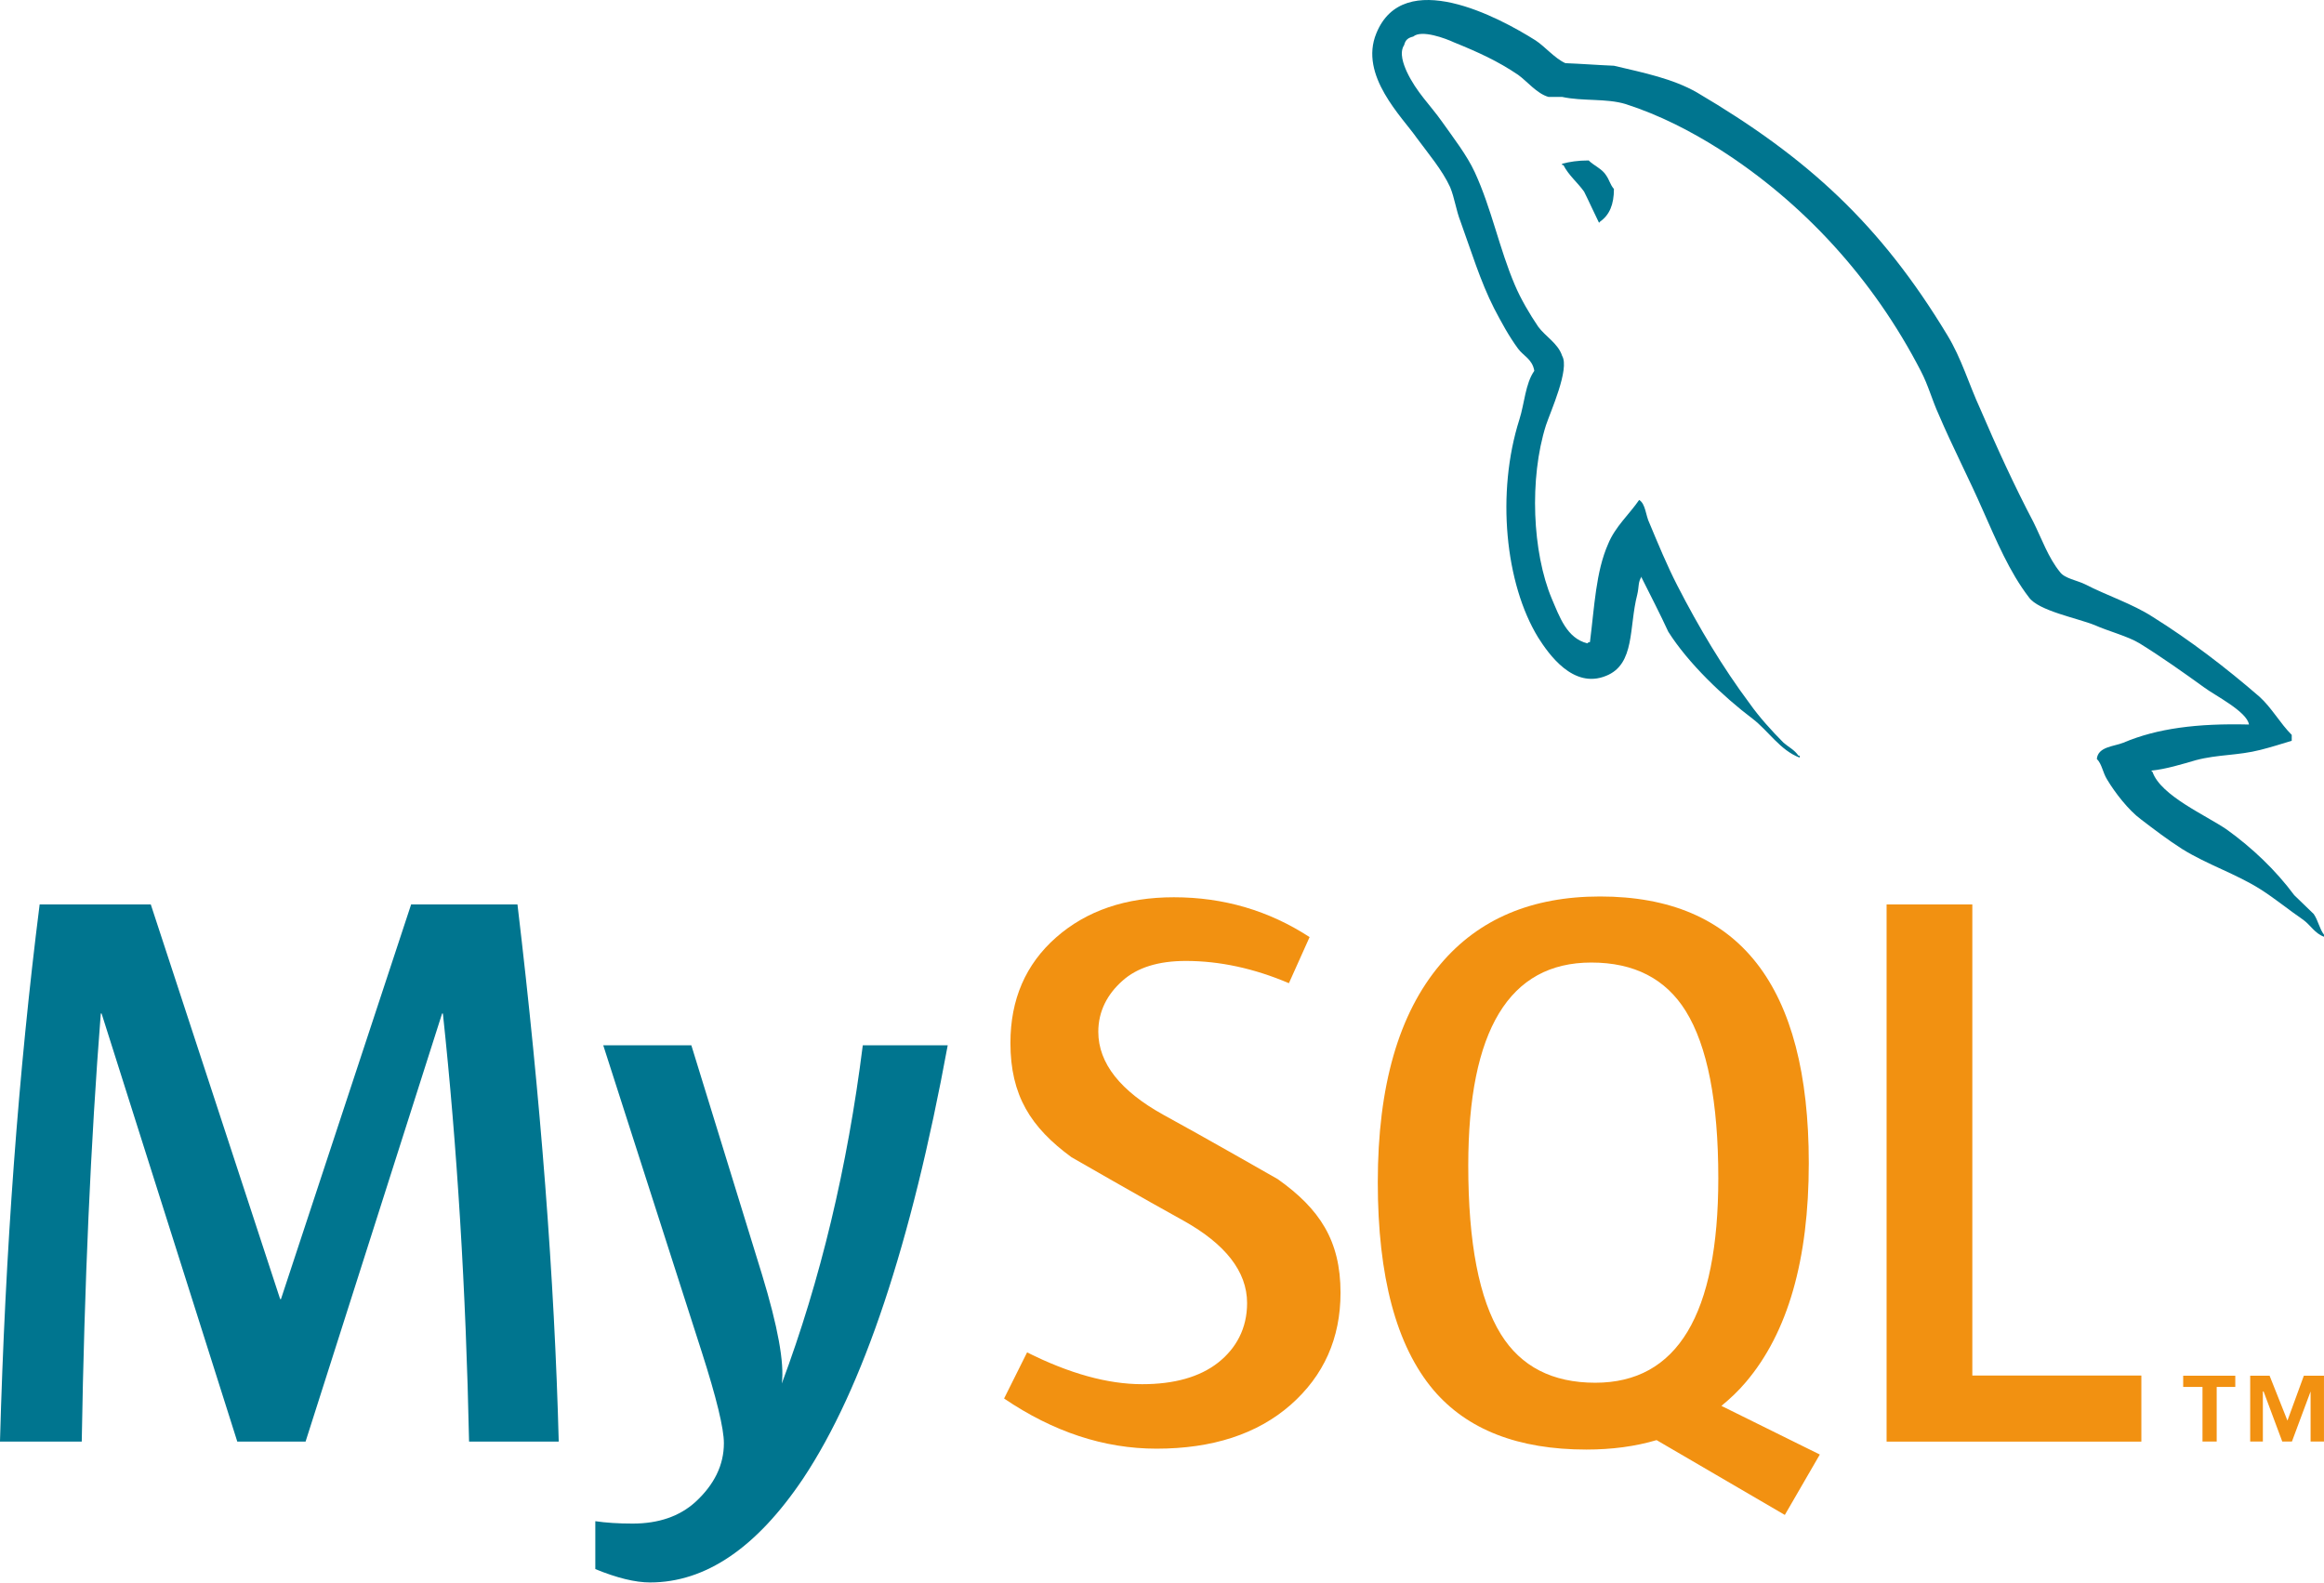
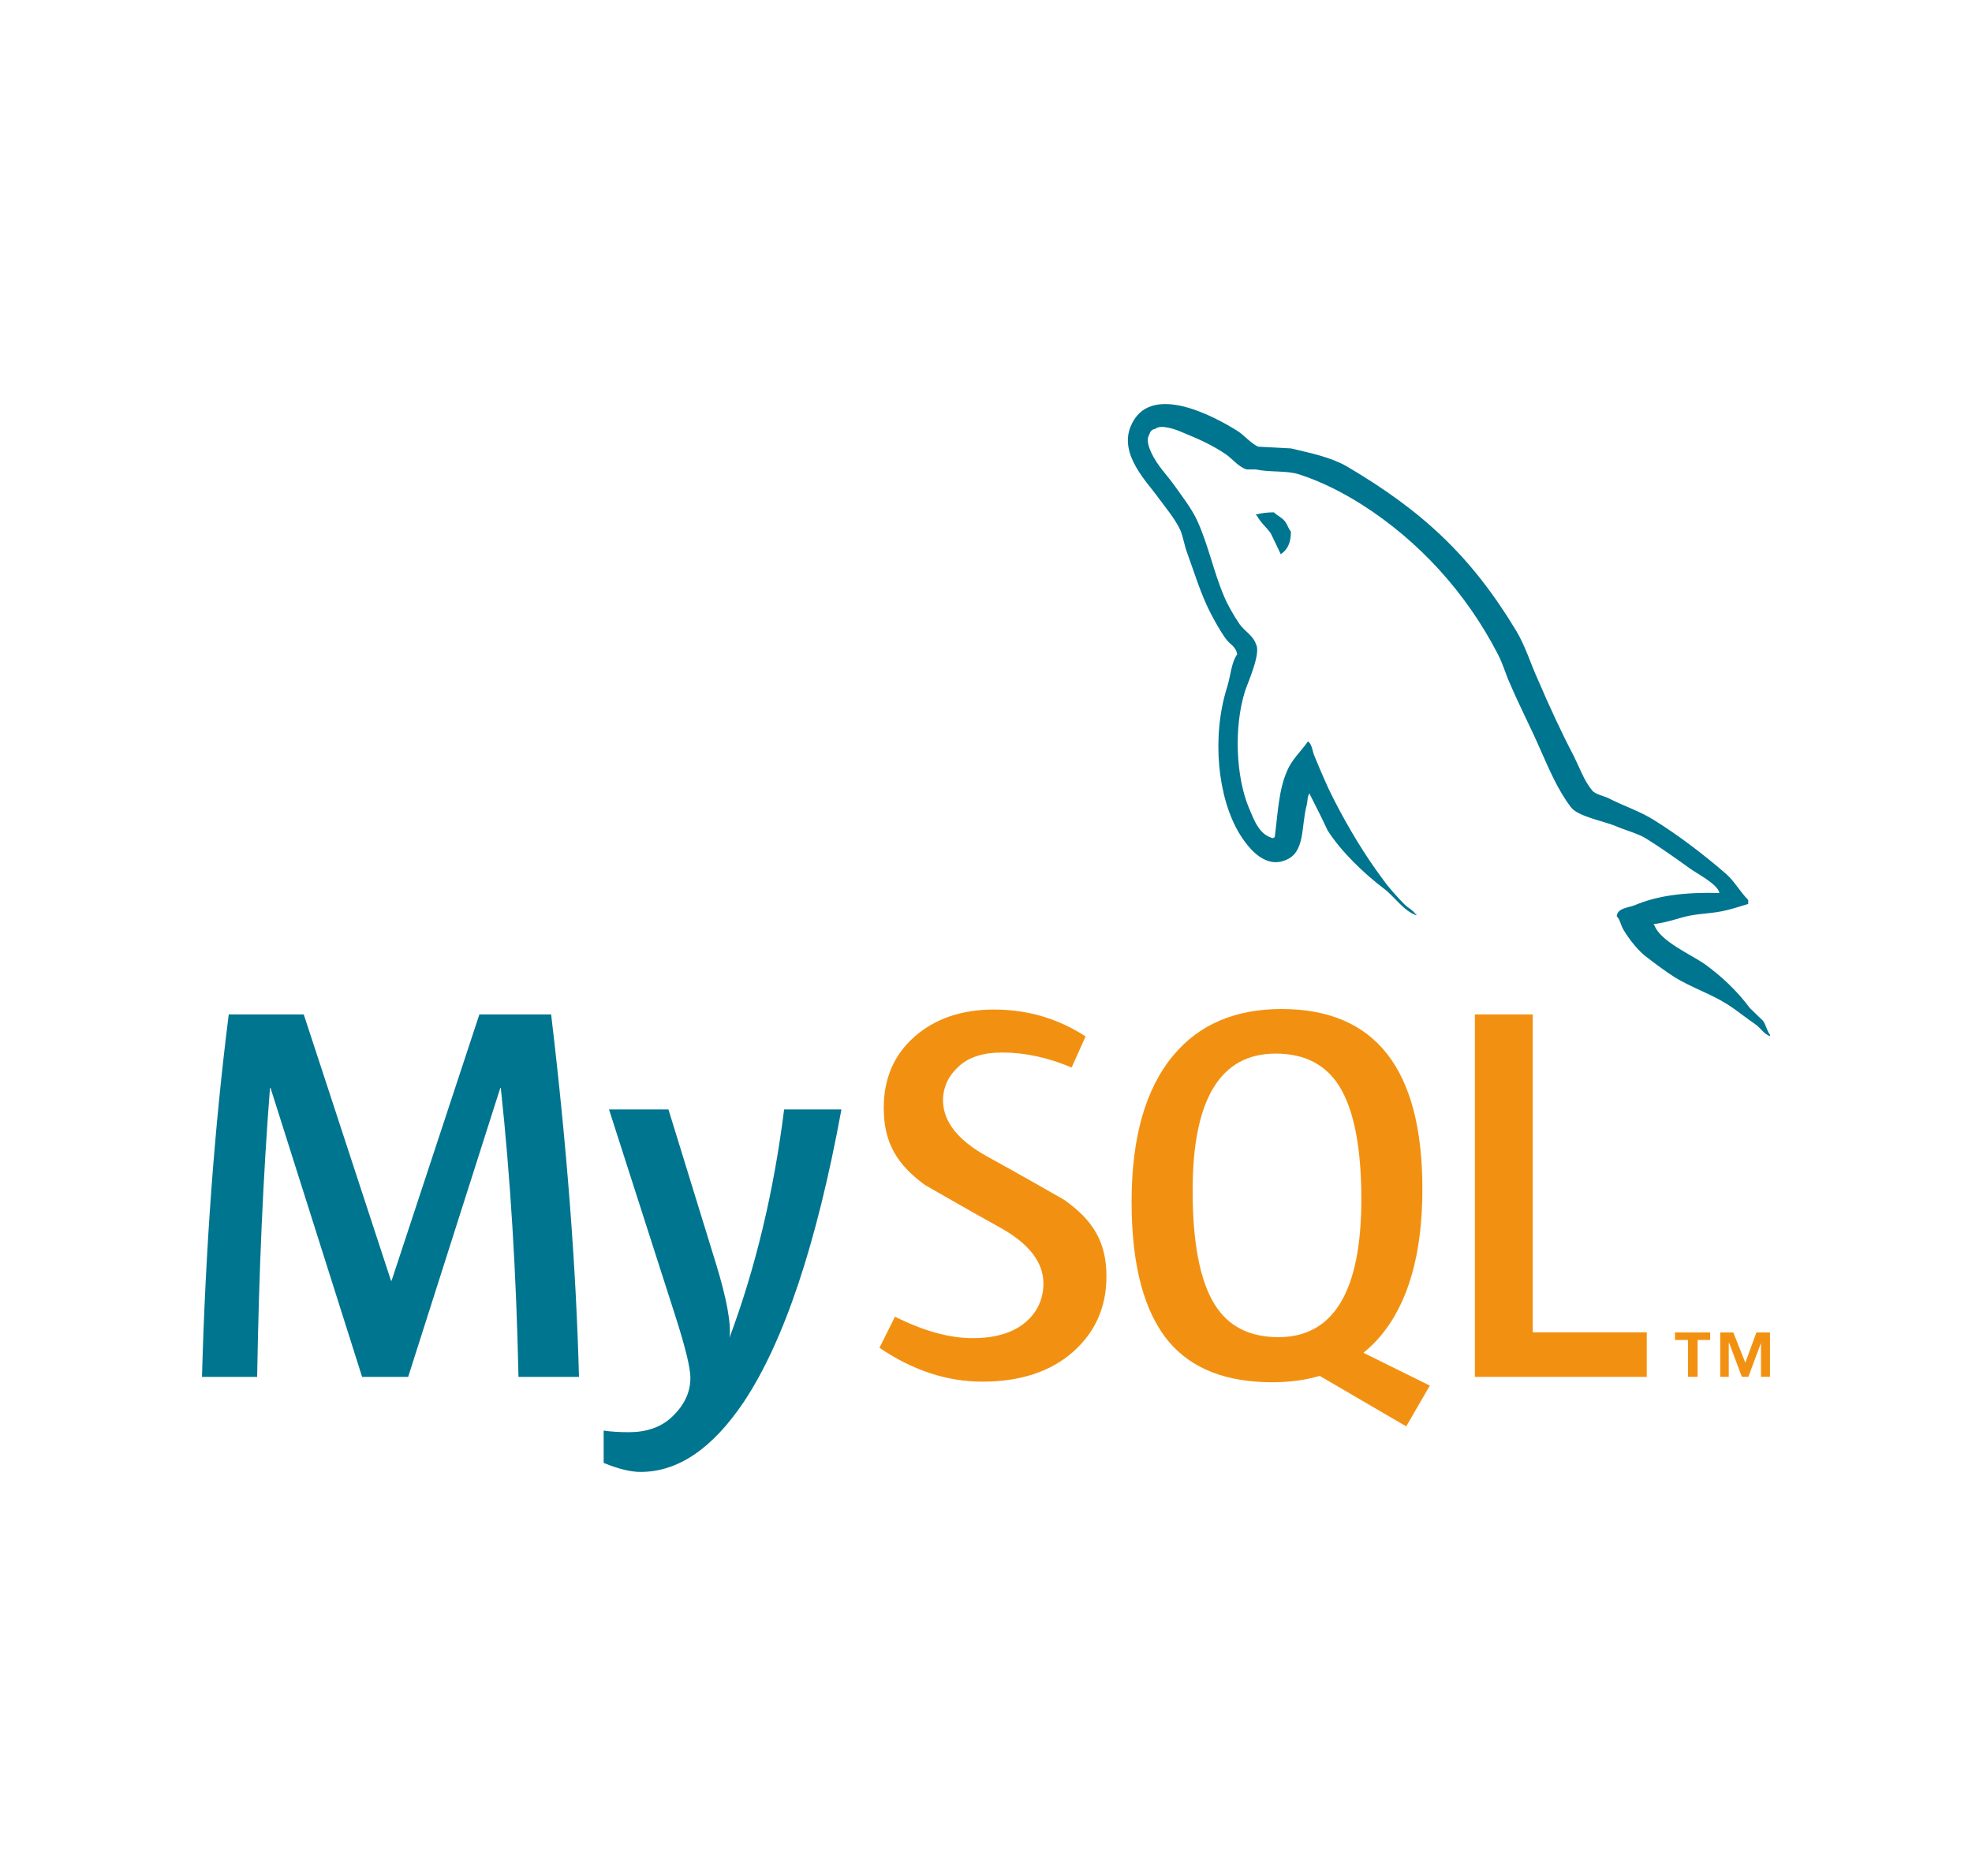
- <svg xmlns="http://www.w3.org/2000/svg" version="1.1" viewBox="0 0 388.12 264.29" width="388.12" height="264.29" preserveAspectRatio="xMinYMin meet">
+ <svg xmlns="http://www.w3.org/2000/svg" version="1.1" viewBox="-50 -100 488.12 464.29" preserveAspectRatio="xMinYMin meet">
  <g display="inline" transform="matrix(1.818926,0,0,1.823775,-82.14211,-64.84365)">
    <g transform="matrix(1.269924,0,0,-1.269924,3.366231,208.1249)">
      <g transform="scale(0.1,0.1)">
        <path fill-rule="nonzero" fill="#00758F" d="m733.07,319.32-64.832,0c-2.28,109.43-8.6,212.33-18.93,308.72h-0.571l-98.711-308.72h-49.363l-98.113,308.72h-0.578c-7.28-92.57-11.86-195.47-13.77-308.72h-59.113c3.82,137.73,13.38,266.84,28.68,387.36h80.356l93.535-284.62h0.574l94.109,284.62h76.887c16.836-141.15,26.778-270.3,29.832-387.36" />
        <path fill-rule="nonzero" fill="#00758F" d="m1014.3,605.11c-26.401-143.25-61.225-247.35-104.45-312.29-33.679-50.039-70.574-75.058-110.75-75.058-10.71,0-23.917,3.226-39.589,9.636v34.532c7.656-1.121,16.64-1.719,26.972-1.719,18.743,0,33.848,5.18,45.34,15.519,13.762,12.598,20.649,26.758,20.649,42.45,0,10.718-5.372,32.711-16.067,65.98l-71.152,220.95h63.691l51.067-165.25c11.472-37.519,16.257-63.711,14.343-78.64,27.93,74.601,47.442,155.9,58.543,243.89h61.401" />
        <path fill-rule="nonzero" fill="#F29111" d="m1298.3,426.69c0-32.851-12.07-59.82-36.13-80.921-24.08-21.008-56.43-31.54-96.94-31.54-37.89,0-74.61,12.122-110.18,36.168l16.64,33.274c30.61-15.301,58.31-22.942,83.18-22.942,23.33,0,41.59,5.192,54.8,15.45,13.18,10.332,21.08,24.742,21.08,43.019,0,23-16.04,42.66-45.47,59.153-27.17,14.91-81.47,46.039-81.47,46.039-29.42,21.461-44.17,44.488-44.17,82.429,0,31.379,11,56.742,32.97,76.039,22.02,19.336,50.43,29.004,85.22,29.004,35.96,0,68.66-9.597,98.11-28.722l-14.96-33.243c-25.2,10.684-50.05,16.047-74.55,16.047-19.88,0-35.2-4.773-45.88-14.375-10.74-9.519-17.38-21.769-17.38-36.699,0-22.941,16.39-42.84,46.65-59.652,27.51-14.918,83.14-46.649,83.14-46.649,30.26-21.422,45.34-44.261,45.34-81.879" />
        <path fill-rule="evenodd" fill="#F29111" d="m1414.2,396.81c-15.69,25.25-23.55,65.769-23.55,121.64,0,97.539,29.66,146.34,88.95,146.34,31,0,53.75-11.672,68.3-34.992,15.67-25.262,23.53-65.43,23.53-120.52,0-98.32-29.66-147.5-88.95-147.5-30.99,0-53.75,11.66-68.28,35.028m230.68-86.829-71.2,35.11c6.34,5.199,12.36,10.808,17.81,17.301,30.23,35.539,45.36,88.14,45.36,157.78,0,128.15-50.31,192.26-150.92,192.26-49.35,0-87.81-16.25-115.35-48.797-30.24-35.582-45.34-87.985-45.34-157.23,0-68.089,13.38-118.04,40.16-149.77,24.4-28.68,61.3-43.04,110.7-43.04,18.43,0,35.34,2.269,50.71,6.808l92.72-53.957,25.28,43.539" />
        <path fill-rule="nonzero" fill="#F29111" d="m1877.3,319.32-184.19,0,0,387.36,61.98,0,0-339.71,122.21,0,0-47.649" />
        <path fill-rule="nonzero" fill="#F29111" d="m1921.5,319.36,10.27,0,0,39.411,13.44,0,0,8.05-37.67,0,0-8.05,13.96,0,0-39.411zm78.15,0,9.68,0,0,47.461-14.56,0-11.85-32.351-12.9,32.351-14.03,0,0-47.461,9.16,0,0,36.121,0.52,0,13.51-36.121,6.98,0,13.49,36.121,0-36.121" />
        <path fill-rule="evenodd" fill="#00758F" d="m1955.1,836.43c-37.46,0.937-66.47-2.801-90.8-13.106-7.02-2.805-18.24-2.805-19.2-11.699,3.77-3.738,4.22-9.817,7.52-14.988,5.6-9.36,15.41-21.977,24.32-28.547,9.83-7.492,19.66-14.953,29.97-21.504,18.24-11.281,38.84-17.805,56.6-29.043,10.33-6.543,20.59-14.961,30.92-22,5.13-3.742,8.38-9.836,14.96-12.152v1.417c-3.3,4.2-4.22,10.286-7.48,14.993-4.67,4.644-9.36,8.883-14.05,13.543-13.58,18.25-30.45,34.148-48.66,47.254-14.99,10.324-47.77,24.367-53.83,41.632,0,0-0.49,0.496-0.95,0.957,10.3,0.95,22.49,4.7,32.31,7.539,15.89,4.2,30.4,3.25,46.78,7.45,7.5,1.886,14.99,4.242,22.51,6.543v4.242c-8.47,8.406-14.53,19.656-23.42,27.605-23.85,20.586-50.09,40.696-77.23,57.571-14.53,9.363-33.25,15.418-48.7,23.394-5.59,2.813-14.94,4.199-18.23,8.906-8.43,10.293-13.13,23.848-19.2,36.036-13.56,25.713-26.69,54.253-38.37,81.443-8.42,18.24-13.57,36.48-23.87,53.34-48.23,79.58-100.63,127.76-181.13,175.04-17.32,9.84-37.91,14.05-59.89,19.2-11.72,0.49-23.41,1.4-35.11,1.86-7.5,3.29-15,12.19-21.54,16.4-26.69,16.84-95.46,53.34-115.13,5.14-12.64-30.44,18.72-60.38,29.49-75.83,7.95-10.75,18.26-22.94,23.85-35.09,3.28-7.96,4.22-16.4,7.51-24.81,7.48-20.59,14.49-43.53,24.34-62.73,5.13-9.83,10.74-20.14,17.29-28.99,3.78-5.18,10.31-7.49,11.72-15.94-6.53-9.35-7.04-23.39-10.78-35.1-16.84-52.89-10.3-118.41,13.58-157.25,7.47-11.699,25.28-37.449,49.15-27.597,21.06,8.41,16.38,35.089,22.46,58.476,1.4,5.656,0.46,9.367,3.26,13.106v-0.946c6.55-13.086,13.12-25.691,19.2-38.84,14.53-22.91,39.78-46.785,60.86-62.683,11.2-8.457,20.1-22.942,34.14-28.106v1.414h-0.92c-2.82,4.2-7.02,6.086-10.77,9.348-8.42,8.43-17.76,18.731-24.34,28.086-19.65,26.199-36.99,55.234-52.4,85.184-7.51,14.543-14.05,30.441-20.14,44.941-2.8,5.59-2.8,14.039-7.49,16.84-7.04-10.285-17.31-19.191-22.45-31.789-8.9-20.149-9.83-44.949-13.13-70.703-1.86-0.489-0.92,0-1.86-0.93-14.96,3.742-20.11,19.184-25.74,32.246-14.04,33.274-16.4,86.627-4.21,125.01,3.26,9.81,17.34,40.7,11.7,50.06-2.83,8.93-12.18,14.03-17.32,21.08-6.07,8.89-12.66,20.1-16.83,29.95-11.24,26.2-16.89,55.23-29.02,81.43-5.62,12.19-15.47,24.83-23.4,36.04-8.91,12.64-18.73,21.53-25.76,36.49-2.32,5.16-5.6,13.59-1.87,19.19,0.92,3.75,2.82,5.16,6.57,6.1,6.05,5.15,23.39-1.39,29.46-4.2,17.33-7,31.84-13.59,46.33-23.4,6.56-4.69,13.58-13.58,21.99-15.94h9.85c14.97-3.25,31.83-0.91,45.88-5.14,24.79-7.95,47.25-19.65,67.39-32.29,61.29-38.85,111.84-94.09,145.99-160.07,5.63-10.75,7.99-20.59,13.13-31.8,9.83-22.98,22.01-46.38,31.82-68.823,9.82-22,19.2-44.446,33.26-62.727,7-9.812,35.09-14.961,47.73-20.113,9.34-4.199,23.87-7.949,32.3-13.09,15.91-9.812,31.79-21.062,46.79-31.844,7.47-5.617,30.88-17.304,32.29-26.679" />
        <path fill-rule="evenodd" fill="#00758F" d="m1477.7,1243.2c-7.94,0-13.54-0.96-19.19-2.35v-0.94h0.91c3.78-7.47,10.34-12.66,14.98-19.2,3.77-7.49,7.05-14.95,10.79-22.45,0.46,0.46,0.91,0.95,0.91,0.95,6.6,4.66,9.87,12.14,9.87,23.39-2.83,3.3-3.27,6.55-5.63,9.84-2.8,4.67-8.89,7.01-12.64,10.76" />
      </g>
    </g>
  </g>
</svg>
